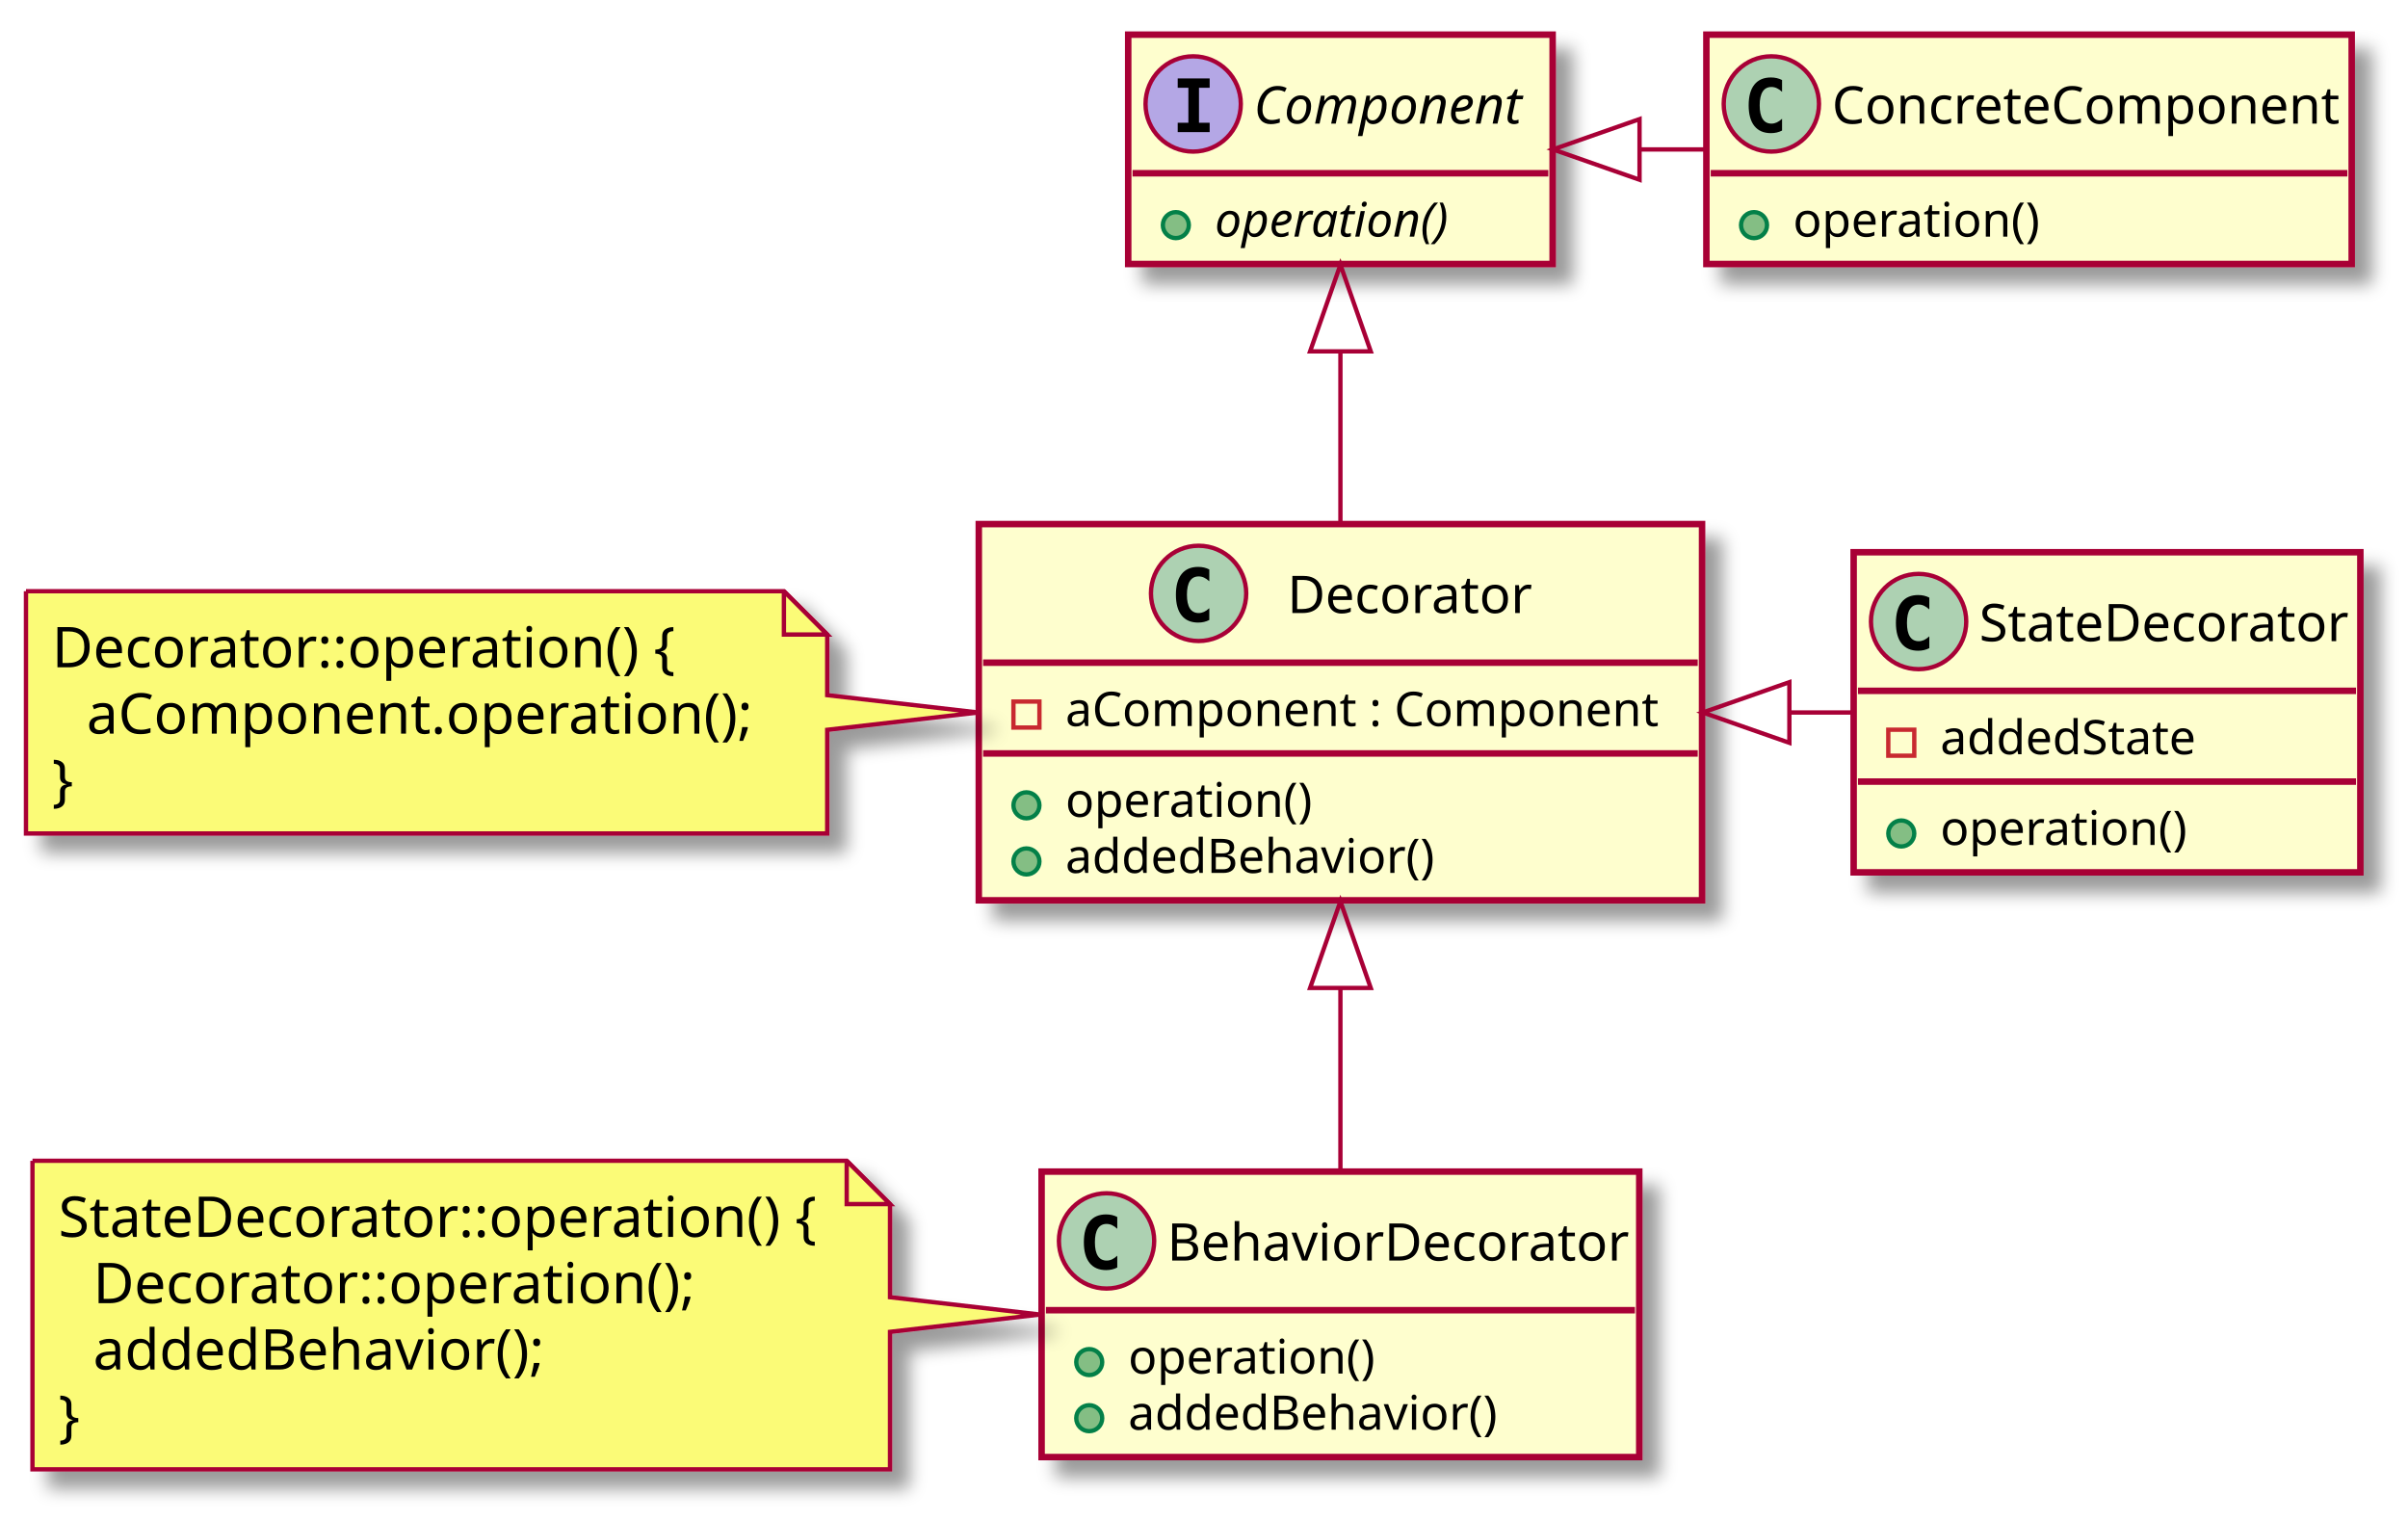
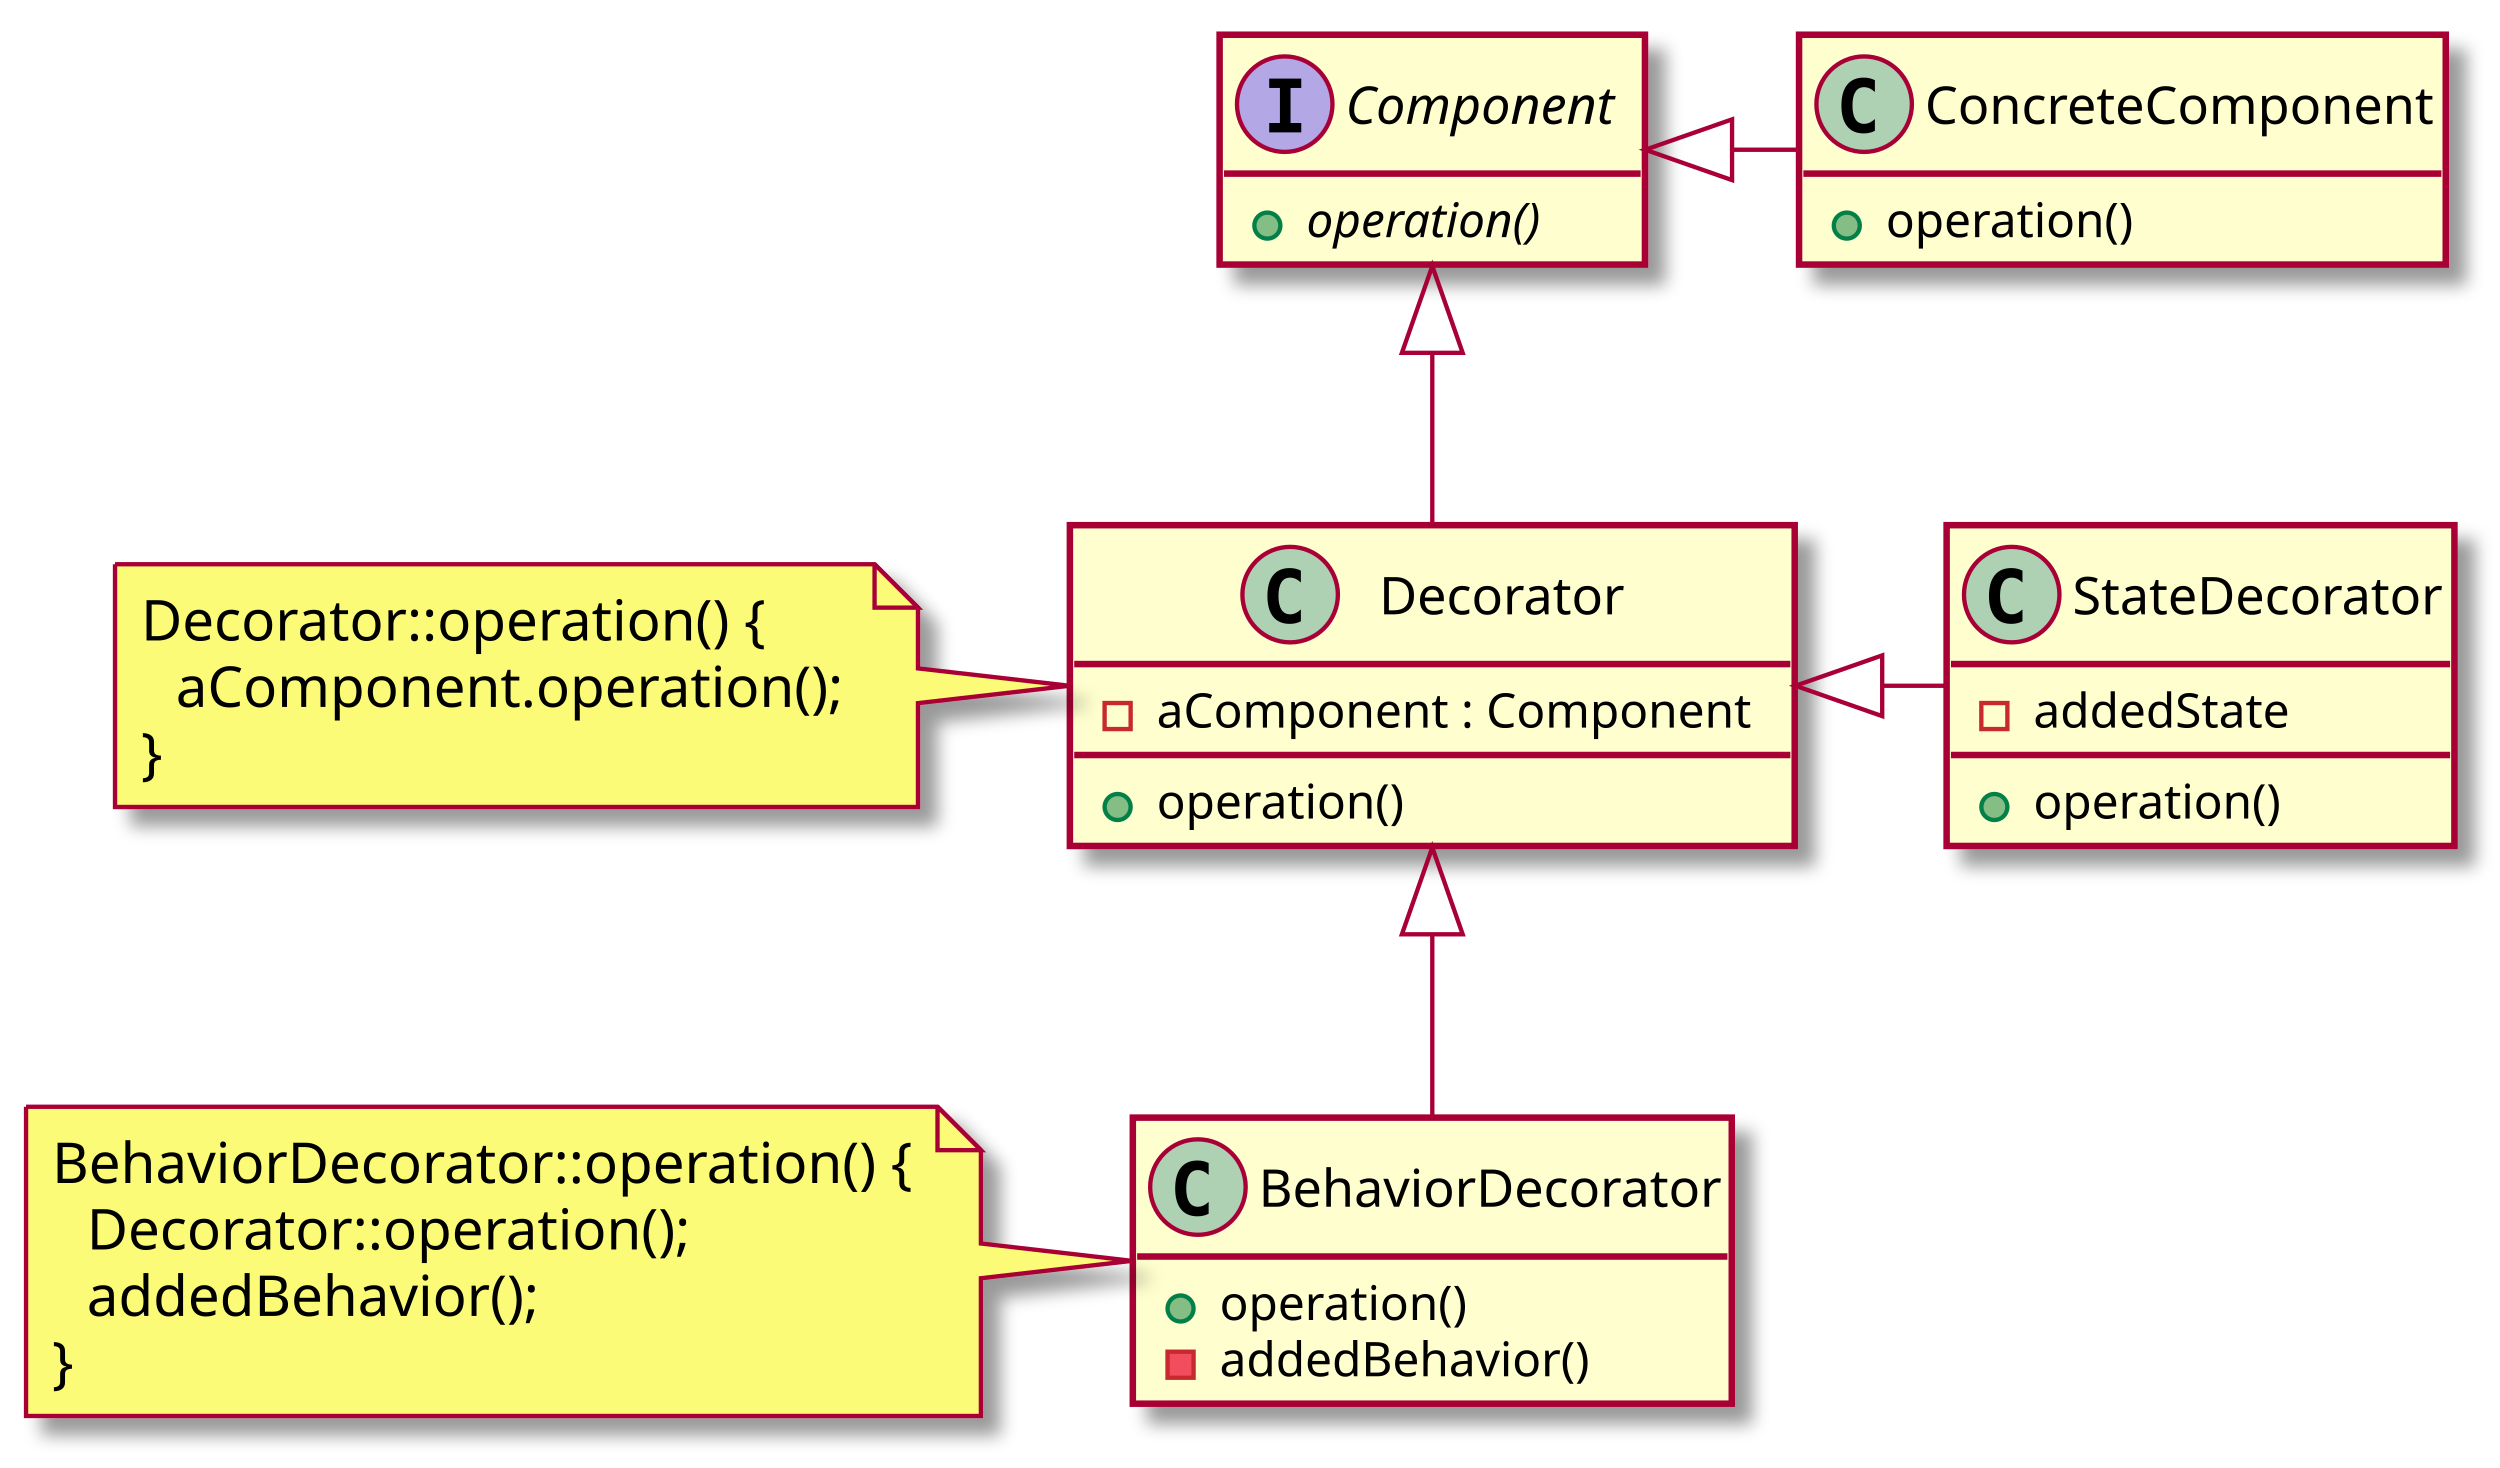
- <svg xmlns="http://www.w3.org/2000/svg" contentScriptType="application/ecmascript" contentStyleType="text/css" height="351px" preserveAspectRatio="none" style="width:556px;height:351px;" version="1.1" viewBox="0 0 556 351" width="556px" zoomAndPan="magnify">
+ <svg xmlns="http://www.w3.org/2000/svg" contentScriptType="application/ecmascript" contentStyleType="text/css" height="338px" preserveAspectRatio="none" style="width:576px;height:338px;" version="1.1" viewBox="0 0 576 338" width="576px" zoomAndPan="magnify">
  <defs>
-     <filter height="300%" id="f1x9yyhvotc0gs" width="300%" x="-1" y="-1">
+     <filter height="300%" id="f1e7h995re4fqu" width="300%" x="-1" y="-1">
      <feGaussianBlur result="blurOut" stdDeviation="2.0" />
      <feColorMatrix in="blurOut" result="blurOut2" type="matrix" values="0 0 0 0 0 0 0 0 0 0 0 0 0 0 0 0 0 0 .4 0" />
      <feOffset dx="4.0" dy="4.0" in="blurOut2" result="blurOut3" />
      <feBlend in="SourceGraphic" in2="blurOut3" mode="normal" />
    </filter>
  </defs>
  <g>
-     <rect fill="#FEFECE" filter="url(#f1x9yyhvotc0gs)" height="52.955" id="Component" style="stroke: #A80036; stroke-width: 1.5;" width="98" x="260.5" y="8" />
-     <ellipse cx="275.5" cy="24" fill="#B4A7E5" rx="11" ry="11" style="stroke: #A80036; stroke-width: 1.0;" />
-     <path d="M271.928,20.265 L271.928,18.107 L279.307,18.107 L279.307,20.265 L276.842,20.265 L276.842,28.342 L279.307,28.342 L279.307,30.5 L271.928,30.5 L271.928,28.342 L274.393,28.342 L274.393,20.265 Z " />
-     <text fill="#000000" font-family="sans-serif" font-size="12" font-style="italic" lengthAdjust="spacingAndGlyphs" textLength="66" x="289.5" y="28.535">Component</text>
-     <line style="stroke: #A80036; stroke-width: 1.5;" x1="261.5" x2="357.5" y1="40" y2="40" />
-     <ellipse cx="271.5" cy="51.977" fill="#84BE84" rx="3" ry="3" style="stroke: #038048; stroke-width: 1.0;" />
-     <text fill="#000000" font-family="sans-serif" font-size="11" font-style="italic" lengthAdjust="spacingAndGlyphs" textLength="60" x="280.5" y="54.635">operation()</text>
-     <rect fill="#FEFECE" filter="url(#f1x9yyhvotc0gs)" height="52.955" id="ConcreteComponent" style="stroke: #A80036; stroke-width: 1.5;" width="149" x="394" y="8" />
-     <ellipse cx="409" cy="24" fill="#ADD1B2" rx="11" ry="11" style="stroke: #A80036; stroke-width: 1.0;" />
-     <path d="M411.473,30.143 Q410.892,30.442 410.253,30.591 Q409.614,30.741 408.908,30.741 Q406.401,30.741 405.082,29.089 Q403.762,27.437 403.762,24.316 Q403.762,21.186 405.082,19.535 Q406.401,17.883 408.908,17.883 Q409.614,17.883 410.261,18.032 Q410.909,18.182 411.473,18.48 L411.473,21.203 Q410.842,20.622 410.249,20.352 Q409.655,20.082 409.024,20.082 Q407.68,20.082 406.995,21.149 Q406.31,22.216 406.31,24.316 Q406.31,26.408 406.995,27.474 Q407.68,28.541 409.024,28.541 Q409.655,28.541 410.249,28.271 Q410.842,28.002 411.473,27.42 Z " />
-     <text fill="#000000" font-family="sans-serif" font-size="12" lengthAdjust="spacingAndGlyphs" textLength="117" x="423" y="28.535">ConcreteComponent</text>
-     <line style="stroke: #A80036; stroke-width: 1.5;" x1="395" x2="542" y1="40" y2="40" />
-     <ellipse cx="405" cy="51.977" fill="#84BE84" rx="3" ry="3" style="stroke: #038048; stroke-width: 1.0;" />
-     <text fill="#000000" font-family="sans-serif" font-size="11" lengthAdjust="spacingAndGlyphs" textLength="60" x="414" y="54.635">operation()</text>
-     <rect fill="#FEFECE" filter="url(#f1x9yyhvotc0gs)" height="86.865" id="Decorator" style="stroke: #A80036; stroke-width: 1.5;" width="167" x="226" y="121" />
-     <ellipse cx="276.75" cy="137" fill="#ADD1B2" rx="11" ry="11" style="stroke: #A80036; stroke-width: 1.0;" />
-     <path d="M279.223,143.143 Q278.642,143.442 278.003,143.591 Q277.364,143.741 276.658,143.741 Q274.151,143.741 272.832,142.089 Q271.512,140.437 271.512,137.316 Q271.512,134.186 272.832,132.535 Q274.151,130.883 276.658,130.883 Q277.364,130.883 278.011,131.032 Q278.659,131.182 279.223,131.481 L279.223,134.203 Q278.592,133.622 277.999,133.352 Q277.405,133.083 276.774,133.083 Q275.43,133.083 274.745,134.149 Q274.06,135.216 274.06,137.316 Q274.06,139.408 274.745,140.474 Q275.43,141.541 276.774,141.541 Q277.405,141.541 277.999,141.271 Q278.592,141.001 279.223,140.42 Z " />
-     <text fill="#000000" font-family="sans-serif" font-size="12" lengthAdjust="spacingAndGlyphs" textLength="57" x="297.25" y="141.535">Decorator</text>
-     <line style="stroke: #A80036; stroke-width: 1.5;" x1="227" x2="392" y1="153" y2="153" />
-     <rect fill="none" height="6" style="stroke: #C82930; stroke-width: 1.0;" width="6" x="234" y="161.977" />
-     <text fill="#000000" font-family="sans-serif" font-size="11" lengthAdjust="spacingAndGlyphs" textLength="141" x="246" y="167.635">aComponent : Component</text>
-     <line style="stroke: #A80036; stroke-width: 1.5;" x1="227" x2="392" y1="173.955" y2="173.955" />
-     <ellipse cx="237" cy="185.933" fill="#84BE84" rx="3" ry="3" style="stroke: #038048; stroke-width: 1.0;" />
-     <text fill="#000000" font-family="sans-serif" font-size="11" lengthAdjust="spacingAndGlyphs" textLength="60" x="246" y="188.59">operation()</text>
-     <ellipse cx="237" cy="198.888" fill="#84BE84" rx="3" ry="3" style="stroke: #038048; stroke-width: 1.0;" />
-     <text fill="#000000" font-family="sans-serif" font-size="11" lengthAdjust="spacingAndGlyphs" textLength="87" x="246" y="201.545">addedBehavior()</text>
-     <rect fill="#FEFECE" filter="url(#f1x9yyhvotc0gs)" height="65.91" id="BehaviorDecorator" style="stroke: #A80036; stroke-width: 1.5;" width="138" x="240.5" y="270.5" />
-     <ellipse cx="255.5" cy="286.5" fill="#ADD1B2" rx="11" ry="11" style="stroke: #A80036; stroke-width: 1.0;" />
-     <path d="M257.973,292.643 Q257.392,292.942 256.753,293.091 Q256.114,293.241 255.408,293.241 Q252.901,293.241 251.582,291.589 Q250.262,289.937 250.262,286.816 Q250.262,283.687 251.582,282.035 Q252.901,280.383 255.408,280.383 Q256.114,280.383 256.761,280.532 Q257.409,280.682 257.973,280.981 L257.973,283.703 Q257.342,283.122 256.749,282.852 Q256.155,282.582 255.524,282.582 Q254.18,282.582 253.495,283.649 Q252.81,284.716 252.81,286.816 Q252.81,288.908 253.495,289.974 Q254.18,291.041 255.524,291.041 Q256.155,291.041 256.749,290.771 Q257.342,290.502 257.973,289.92 Z " />
-     <text fill="#000000" font-family="sans-serif" font-size="12" lengthAdjust="spacingAndGlyphs" textLength="106" x="269.5" y="291.035">BehaviorDecorator</text>
-     <line style="stroke: #A80036; stroke-width: 1.5;" x1="241.5" x2="377.5" y1="302.5" y2="302.5" />
-     <ellipse cx="251.5" cy="314.478" fill="#84BE84" rx="3" ry="3" style="stroke: #038048; stroke-width: 1.0;" />
-     <text fill="#000000" font-family="sans-serif" font-size="11" lengthAdjust="spacingAndGlyphs" textLength="60" x="260.5" y="317.135">operation()</text>
-     <ellipse cx="251.5" cy="327.433" fill="#84BE84" rx="3" ry="3" style="stroke: #038048; stroke-width: 1.0;" />
-     <text fill="#000000" font-family="sans-serif" font-size="11" lengthAdjust="spacingAndGlyphs" textLength="87" x="260.5" y="330.09">addedBehavior()</text>
-     <rect fill="#FEFECE" filter="url(#f1x9yyhvotc0gs)" height="73.91" id="StateDecorator" style="stroke: #A80036; stroke-width: 1.5;" width="117" x="428" y="127.5" />
-     <ellipse cx="443" cy="143.5" fill="#ADD1B2" rx="11" ry="11" style="stroke: #A80036; stroke-width: 1.0;" />
-     <path d="M445.473,149.643 Q444.892,149.942 444.253,150.091 Q443.614,150.241 442.908,150.241 Q440.401,150.241 439.082,148.589 Q437.762,146.937 437.762,143.816 Q437.762,140.686 439.082,139.035 Q440.401,137.383 442.908,137.383 Q443.614,137.383 444.261,137.532 Q444.909,137.682 445.473,137.981 L445.473,140.703 Q444.842,140.122 444.249,139.852 Q443.655,139.583 443.024,139.583 Q441.68,139.583 440.995,140.649 Q440.31,141.716 440.31,143.816 Q440.31,145.908 440.995,146.974 Q441.68,148.041 443.024,148.041 Q443.655,148.041 444.249,147.771 Q444.842,147.501 445.473,146.92 Z " />
-     <text fill="#000000" font-family="sans-serif" font-size="12" lengthAdjust="spacingAndGlyphs" textLength="85" x="457" y="148.035">StateDecorator</text>
-     <line style="stroke: #A80036; stroke-width: 1.5;" x1="429" x2="544" y1="159.5" y2="159.5" />
-     <rect fill="none" height="6" style="stroke: #C82930; stroke-width: 1.0;" width="6" x="436" y="168.477" />
-     <text fill="#000000" font-family="sans-serif" font-size="11" lengthAdjust="spacingAndGlyphs" textLength="59" x="448" y="174.135">addedState</text>
-     <line style="stroke: #A80036; stroke-width: 1.5;" x1="429" x2="544" y1="180.455" y2="180.455" />
-     <ellipse cx="439" cy="192.433" fill="#84BE84" rx="3" ry="3" style="stroke: #038048; stroke-width: 1.0;" />
-     <text fill="#000000" font-family="sans-serif" font-size="11" lengthAdjust="spacingAndGlyphs" textLength="60" x="448" y="195.09">operation()</text>
-     <path d="M6,136.5 L6,192.432 A0,0 0 0 0 6,192.432 L191,192.432 A0,0 0 0 0 191,192.432 L191,168.5 L225.876,164.5 L191,160.5 L191,146.5 L181,136.5 L6,136.5 A0,0 0 0 0 6,136.5 " fill="#FBFB77" filter="url(#f1x9yyhvotc0gs)" style="stroke: #A80036; stroke-width: 1.0;" />
-     <path d="M181,136.5 L181,146.5 L191,146.5 L181,136.5 " fill="#FBFB77" style="stroke: #A80036; stroke-width: 1.0;" />
-     <text fill="#000000" font-family="sans-serif" font-size="13" lengthAdjust="spacingAndGlyphs" textLength="146" x="12" y="154.068">Decorator::operation() {</text>
-     <text fill="#000000" font-family="sans-serif" font-size="13" lengthAdjust="spacingAndGlyphs" textLength="156" x="20" y="169.379">aComponent.operation();</text>
-     <text fill="#000000" font-family="sans-serif" font-size="13" lengthAdjust="spacingAndGlyphs" textLength="4" x="12" y="184.69">}</text>
-     <path d="M7.5,268 L7.5,339.242 A0,0 0 0 0 7.5,339.242 L205.5,339.242 A0,0 0 0 0 205.5,339.242 L205.5,307.5 L240.112,303.5 L205.5,299.5 L205.5,278 L195.5,268 L7.5,268 A0,0 0 0 0 7.5,268 " fill="#FBFB77" filter="url(#f1x9yyhvotc0gs)" style="stroke: #A80036; stroke-width: 1.0;" />
-     <path d="M195.5,268 L195.5,278 L205.5,278 L195.5,268 " fill="#FBFB77" style="stroke: #A80036; stroke-width: 1.0;" />
-     <text fill="#000000" font-family="sans-serif" font-size="13" lengthAdjust="spacingAndGlyphs" textLength="177" x="13.5" y="285.568">StateDecorator::operation() {</text>
-     <text fill="#000000" font-family="sans-serif" font-size="13" lengthAdjust="spacingAndGlyphs" textLength="142" x="21.5" y="300.879">Decorator::operation();</text>
-     <text fill="#000000" font-family="sans-serif" font-size="13" lengthAdjust="spacingAndGlyphs" textLength="103" x="21.5" y="316.19">addedBehavior();</text>
-     <text fill="#000000" font-family="sans-serif" font-size="13" lengthAdjust="spacingAndGlyphs" textLength="4" x="13.5" y="331.5">}</text>
-     <path d="M378.649,34.5 C383.692,34.5 388.736,34.5 393.779,34.5 " fill="none" id="Component-ConcreteComponent" style="stroke: #A80036; stroke-width: 1.0;" />
-     <polygon fill="none" points="378.566,41.5,358.566,34.5,378.566,27.5,378.566,41.5" style="stroke: #A80036; stroke-width: 1.0;" />
-     <path d="M309.5,81.38 C309.5,94.229 309.5,108.104 309.5,120.769 " fill="none" id="Component-Decorator" style="stroke: #A80036; stroke-width: 1.0;" />
-     <polygon fill="none" points="302.5,81.121,309.5,61.121,316.5,81.121,302.5,81.121" style="stroke: #A80036; stroke-width: 1.0;" />
-     <path d="M309.5,228.145 C309.5,242.676 309.5,257.55 309.5,270.203 " fill="none" id="Decorator-BehaviorDecorator" style="stroke: #A80036; stroke-width: 1.0;" />
-     <polygon fill="none" points="302.5,228.099,309.5,208.099,316.5,228.099,302.5,228.099" style="stroke: #A80036; stroke-width: 1.0;" />
-     <path d="M413.185,164.5 C418.056,164.5 422.927,164.5 427.798,164.5 " fill="none" id="Decorator-StateDecorator" style="stroke: #A80036; stroke-width: 1.0;" />
-     <polygon fill="none" points="413.16,171.5,393.16,164.5,413.16,157.5,413.16,171.5" style="stroke: #A80036; stroke-width: 1.0;" />
+     <rect fill="#FEFECE" filter="url(#f1e7h995re4fqu)" height="52.955" id="Component" style="stroke: #A80036; stroke-width: 1.5;" width="98" x="281" y="8" />
+     <ellipse cx="296" cy="24" fill="#B4A7E5" rx="11" ry="11" style="stroke: #A80036; stroke-width: 1.0;" />
+     <path d="M292.428,20.265 L292.428,18.107 L299.807,18.107 L299.807,20.265 L297.342,20.265 L297.342,28.342 L299.807,28.342 L299.807,30.5 L292.428,30.5 L292.428,28.342 L294.893,28.342 L294.893,20.265 Z " />
+     <text fill="#000000" font-family="sans-serif" font-size="12" font-style="italic" lengthAdjust="spacingAndGlyphs" textLength="66" x="310" y="28.535">Component</text>
+     <line style="stroke: #A80036; stroke-width: 1.5;" x1="282" x2="378" y1="40" y2="40" />
+     <ellipse cx="292" cy="51.977" fill="#84BE84" rx="3" ry="3" style="stroke: #038048; stroke-width: 1.0;" />
+     <text fill="#000000" font-family="sans-serif" font-size="11" font-style="italic" lengthAdjust="spacingAndGlyphs" textLength="60" x="301" y="54.635">operation()</text>
+     <rect fill="#FEFECE" filter="url(#f1e7h995re4fqu)" height="52.955" id="ConcreteComponent" style="stroke: #A80036; stroke-width: 1.5;" width="149" x="414.5" y="8" />
+     <ellipse cx="429.5" cy="24" fill="#ADD1B2" rx="11" ry="11" style="stroke: #A80036; stroke-width: 1.0;" />
+     <path d="M431.973,30.143 Q431.392,30.442 430.753,30.591 Q430.114,30.741 429.408,30.741 Q426.901,30.741 425.582,29.089 Q424.262,27.437 424.262,24.316 Q424.262,21.186 425.582,19.535 Q426.901,17.883 429.408,17.883 Q430.114,17.883 430.761,18.032 Q431.409,18.182 431.973,18.48 L431.973,21.203 Q431.342,20.622 430.749,20.352 Q430.155,20.082 429.524,20.082 Q428.18,20.082 427.495,21.149 Q426.81,22.216 426.81,24.316 Q426.81,26.408 427.495,27.474 Q428.18,28.541 429.524,28.541 Q430.155,28.541 430.749,28.271 Q431.342,28.002 431.973,27.42 Z " />
+     <text fill="#000000" font-family="sans-serif" font-size="12" lengthAdjust="spacingAndGlyphs" textLength="117" x="443.5" y="28.535">ConcreteComponent</text>
+     <line style="stroke: #A80036; stroke-width: 1.5;" x1="415.5" x2="562.5" y1="40" y2="40" />
+     <ellipse cx="425.5" cy="51.977" fill="#84BE84" rx="3" ry="3" style="stroke: #038048; stroke-width: 1.0;" />
+     <text fill="#000000" font-family="sans-serif" font-size="11" lengthAdjust="spacingAndGlyphs" textLength="60" x="434.5" y="54.635">operation()</text>
+     <rect fill="#FEFECE" filter="url(#f1e7h995re4fqu)" height="73.91" id="Decorator" style="stroke: #A80036; stroke-width: 1.5;" width="167" x="246.5" y="121" />
+     <ellipse cx="297.25" cy="137" fill="#ADD1B2" rx="11" ry="11" style="stroke: #A80036; stroke-width: 1.0;" />
+     <path d="M299.723,143.143 Q299.142,143.442 298.503,143.591 Q297.864,143.741 297.158,143.741 Q294.651,143.741 293.332,142.089 Q292.012,140.437 292.012,137.316 Q292.012,134.186 293.332,132.535 Q294.651,130.883 297.158,130.883 Q297.864,130.883 298.511,131.032 Q299.159,131.182 299.723,131.481 L299.723,134.203 Q299.092,133.622 298.499,133.352 Q297.905,133.083 297.274,133.083 Q295.93,133.083 295.245,134.149 Q294.56,135.216 294.56,137.316 Q294.56,139.408 295.245,140.474 Q295.93,141.541 297.274,141.541 Q297.905,141.541 298.499,141.271 Q299.092,141.001 299.723,140.42 Z " />
+     <text fill="#000000" font-family="sans-serif" font-size="12" lengthAdjust="spacingAndGlyphs" textLength="57" x="317.75" y="141.535">Decorator</text>
+     <line style="stroke: #A80036; stroke-width: 1.5;" x1="247.5" x2="412.5" y1="153" y2="153" />
+     <rect fill="none" height="6" style="stroke: #C82930; stroke-width: 1.0;" width="6" x="254.5" y="161.977" />
+     <text fill="#000000" font-family="sans-serif" font-size="11" lengthAdjust="spacingAndGlyphs" textLength="141" x="266.5" y="167.635">aComponent : Component</text>
+     <line style="stroke: #A80036; stroke-width: 1.5;" x1="247.5" x2="412.5" y1="173.955" y2="173.955" />
+     <ellipse cx="257.5" cy="185.933" fill="#84BE84" rx="3" ry="3" style="stroke: #038048; stroke-width: 1.0;" />
+     <text fill="#000000" font-family="sans-serif" font-size="11" lengthAdjust="spacingAndGlyphs" textLength="60" x="266.5" y="188.59">operation()</text>
+     <rect fill="#FEFECE" filter="url(#f1e7h995re4fqu)" height="65.91" id="BehaviorDecorator" style="stroke: #A80036; stroke-width: 1.5;" width="138" x="261" y="257.5" />
+     <ellipse cx="276" cy="273.5" fill="#ADD1B2" rx="11" ry="11" style="stroke: #A80036; stroke-width: 1.0;" />
+     <path d="M278.473,279.643 Q277.892,279.942 277.253,280.091 Q276.614,280.241 275.908,280.241 Q273.401,280.241 272.082,278.589 Q270.762,276.937 270.762,273.816 Q270.762,270.687 272.082,269.035 Q273.401,267.383 275.908,267.383 Q276.614,267.383 277.261,267.532 Q277.909,267.682 278.473,267.981 L278.473,270.703 Q277.842,270.122 277.249,269.852 Q276.655,269.582 276.024,269.582 Q274.68,269.582 273.995,270.649 Q273.31,271.716 273.31,273.816 Q273.31,275.908 273.995,276.974 Q274.68,278.041 276.024,278.041 Q276.655,278.041 277.249,277.771 Q277.842,277.502 278.473,276.92 Z " />
+     <text fill="#000000" font-family="sans-serif" font-size="12" lengthAdjust="spacingAndGlyphs" textLength="106" x="290" y="278.035">BehaviorDecorator</text>
+     <line style="stroke: #A80036; stroke-width: 1.5;" x1="262" x2="398" y1="289.5" y2="289.5" />
+     <ellipse cx="272" cy="301.478" fill="#84BE84" rx="3" ry="3" style="stroke: #038048; stroke-width: 1.0;" />
+     <text fill="#000000" font-family="sans-serif" font-size="11" lengthAdjust="spacingAndGlyphs" textLength="60" x="281" y="304.135">operation()</text>
+     <rect fill="#F24D5C" height="6" style="stroke: #C82930; stroke-width: 1.0;" width="6" x="269" y="311.433" />
+     <text fill="#000000" font-family="sans-serif" font-size="11" lengthAdjust="spacingAndGlyphs" textLength="87" x="281" y="317.09">addedBehavior()</text>
+     <rect fill="#FEFECE" filter="url(#f1e7h995re4fqu)" height="73.91" id="StateDecorator" style="stroke: #A80036; stroke-width: 1.5;" width="117" x="448.5" y="121" />
+     <ellipse cx="463.5" cy="137" fill="#ADD1B2" rx="11" ry="11" style="stroke: #A80036; stroke-width: 1.0;" />
+     <path d="M465.973,143.143 Q465.392,143.442 464.753,143.591 Q464.114,143.741 463.408,143.741 Q460.901,143.741 459.582,142.089 Q458.262,140.437 458.262,137.316 Q458.262,134.186 459.582,132.535 Q460.901,130.883 463.408,130.883 Q464.114,130.883 464.761,131.032 Q465.409,131.182 465.973,131.481 L465.973,134.203 Q465.342,133.622 464.749,133.352 Q464.155,133.083 463.524,133.083 Q462.18,133.083 461.495,134.149 Q460.81,135.216 460.81,137.316 Q460.81,139.408 461.495,140.474 Q462.18,141.541 463.524,141.541 Q464.155,141.541 464.749,141.271 Q465.342,141.001 465.973,140.42 Z " />
+     <text fill="#000000" font-family="sans-serif" font-size="12" lengthAdjust="spacingAndGlyphs" textLength="85" x="477.5" y="141.535">StateDecorator</text>
+     <line style="stroke: #A80036; stroke-width: 1.5;" x1="449.5" x2="564.5" y1="153" y2="153" />
+     <rect fill="none" height="6" style="stroke: #C82930; stroke-width: 1.0;" width="6" x="456.5" y="161.977" />
+     <text fill="#000000" font-family="sans-serif" font-size="11" lengthAdjust="spacingAndGlyphs" textLength="59" x="468.5" y="167.635">addedState</text>
+     <line style="stroke: #A80036; stroke-width: 1.5;" x1="449.5" x2="564.5" y1="173.955" y2="173.955" />
+     <ellipse cx="459.5" cy="185.933" fill="#84BE84" rx="3" ry="3" style="stroke: #038048; stroke-width: 1.0;" />
+     <text fill="#000000" font-family="sans-serif" font-size="11" lengthAdjust="spacingAndGlyphs" textLength="60" x="468.5" y="188.59">operation()</text>
+     <path d="M26.5,130 L26.5,185.932 A0,0 0 0 0 26.5,185.932 L211.5,185.932 A0,0 0 0 0 211.5,185.932 L211.5,162 L246.376,158 L211.5,154 L211.5,140 L201.5,130 L26.5,130 A0,0 0 0 0 26.5,130 " fill="#FBFB77" filter="url(#f1e7h995re4fqu)" style="stroke: #A80036; stroke-width: 1.0;" />
+     <path d="M201.5,130 L201.5,140 L211.5,140 L201.5,130 " fill="#FBFB77" style="stroke: #A80036; stroke-width: 1.0;" />
+     <text fill="#000000" font-family="sans-serif" font-size="13" lengthAdjust="spacingAndGlyphs" textLength="146" x="32.5" y="147.568">Decorator::operation() {</text>
+     <text fill="#000000" font-family="sans-serif" font-size="13" lengthAdjust="spacingAndGlyphs" textLength="156" x="40.5" y="162.879">aComponent.operation();</text>
+     <text fill="#000000" font-family="sans-serif" font-size="13" lengthAdjust="spacingAndGlyphs" textLength="4" x="32.5" y="178.19">}</text>
+     <path d="M6,255 L6,326.242 A0,0 0 0 0 6,326.242 L226,326.242 A0,0 0 0 0 226,326.242 L226,294.5 L260.761,290.5 L226,286.5 L226,265 L216,255 L6,255 A0,0 0 0 0 6,255 " fill="#FBFB77" filter="url(#f1e7h995re4fqu)" style="stroke: #A80036; stroke-width: 1.0;" />
+     <path d="M216,255 L216,265 L226,265 L216,255 " fill="#FBFB77" style="stroke: #A80036; stroke-width: 1.0;" />
+     <text fill="#000000" font-family="sans-serif" font-size="13" lengthAdjust="spacingAndGlyphs" textLength="199" x="12" y="272.568">BehaviorDecorator::operation() {</text>
+     <text fill="#000000" font-family="sans-serif" font-size="13" lengthAdjust="spacingAndGlyphs" textLength="142" x="20" y="287.879">Decorator::operation();</text>
+     <text fill="#000000" font-family="sans-serif" font-size="13" lengthAdjust="spacingAndGlyphs" textLength="103" x="20" y="303.19">addedBehavior();</text>
+     <text fill="#000000" font-family="sans-serif" font-size="13" lengthAdjust="spacingAndGlyphs" textLength="4" x="12" y="318.5">}</text>
+     <path d="M399.149,34.5 C404.192,34.5 409.236,34.5 414.279,34.5 " fill="none" id="Component-ConcreteComponent" style="stroke: #A80036; stroke-width: 1.0;" />
+     <polygon fill="none" points="399.066,41.5,379.066,34.5,399.066,27.5,399.066,41.5" style="stroke: #A80036; stroke-width: 1.0;" />
+     <path d="M330,81.356 C330,94.454 330,108.503 330,120.948 " fill="none" id="Component-Decorator" style="stroke: #A80036; stroke-width: 1.0;" />
+     <polygon fill="none" points="323,81.298,330,61.298,337,81.298,323,81.298" style="stroke: #A80036; stroke-width: 1.0;" />
+     <path d="M330,215.425 C330,229.673 330,244.476 330,257.133 " fill="none" id="Decorator-BehaviorDecorator" style="stroke: #A80036; stroke-width: 1.0;" />
+     <polygon fill="none" points="323,215.261,330,195.261,337,215.261,323,215.261" style="stroke: #A80036; stroke-width: 1.0;" />
+     <path d="M433.685,158 C438.556,158 443.427,158 448.298,158 " fill="none" id="Decorator-StateDecorator" style="stroke: #A80036; stroke-width: 1.0;" />
+     <polygon fill="none" points="433.66,165,413.66,158,433.66,151,433.66,165" style="stroke: #A80036; stroke-width: 1.0;" />
  </g>
</svg>
